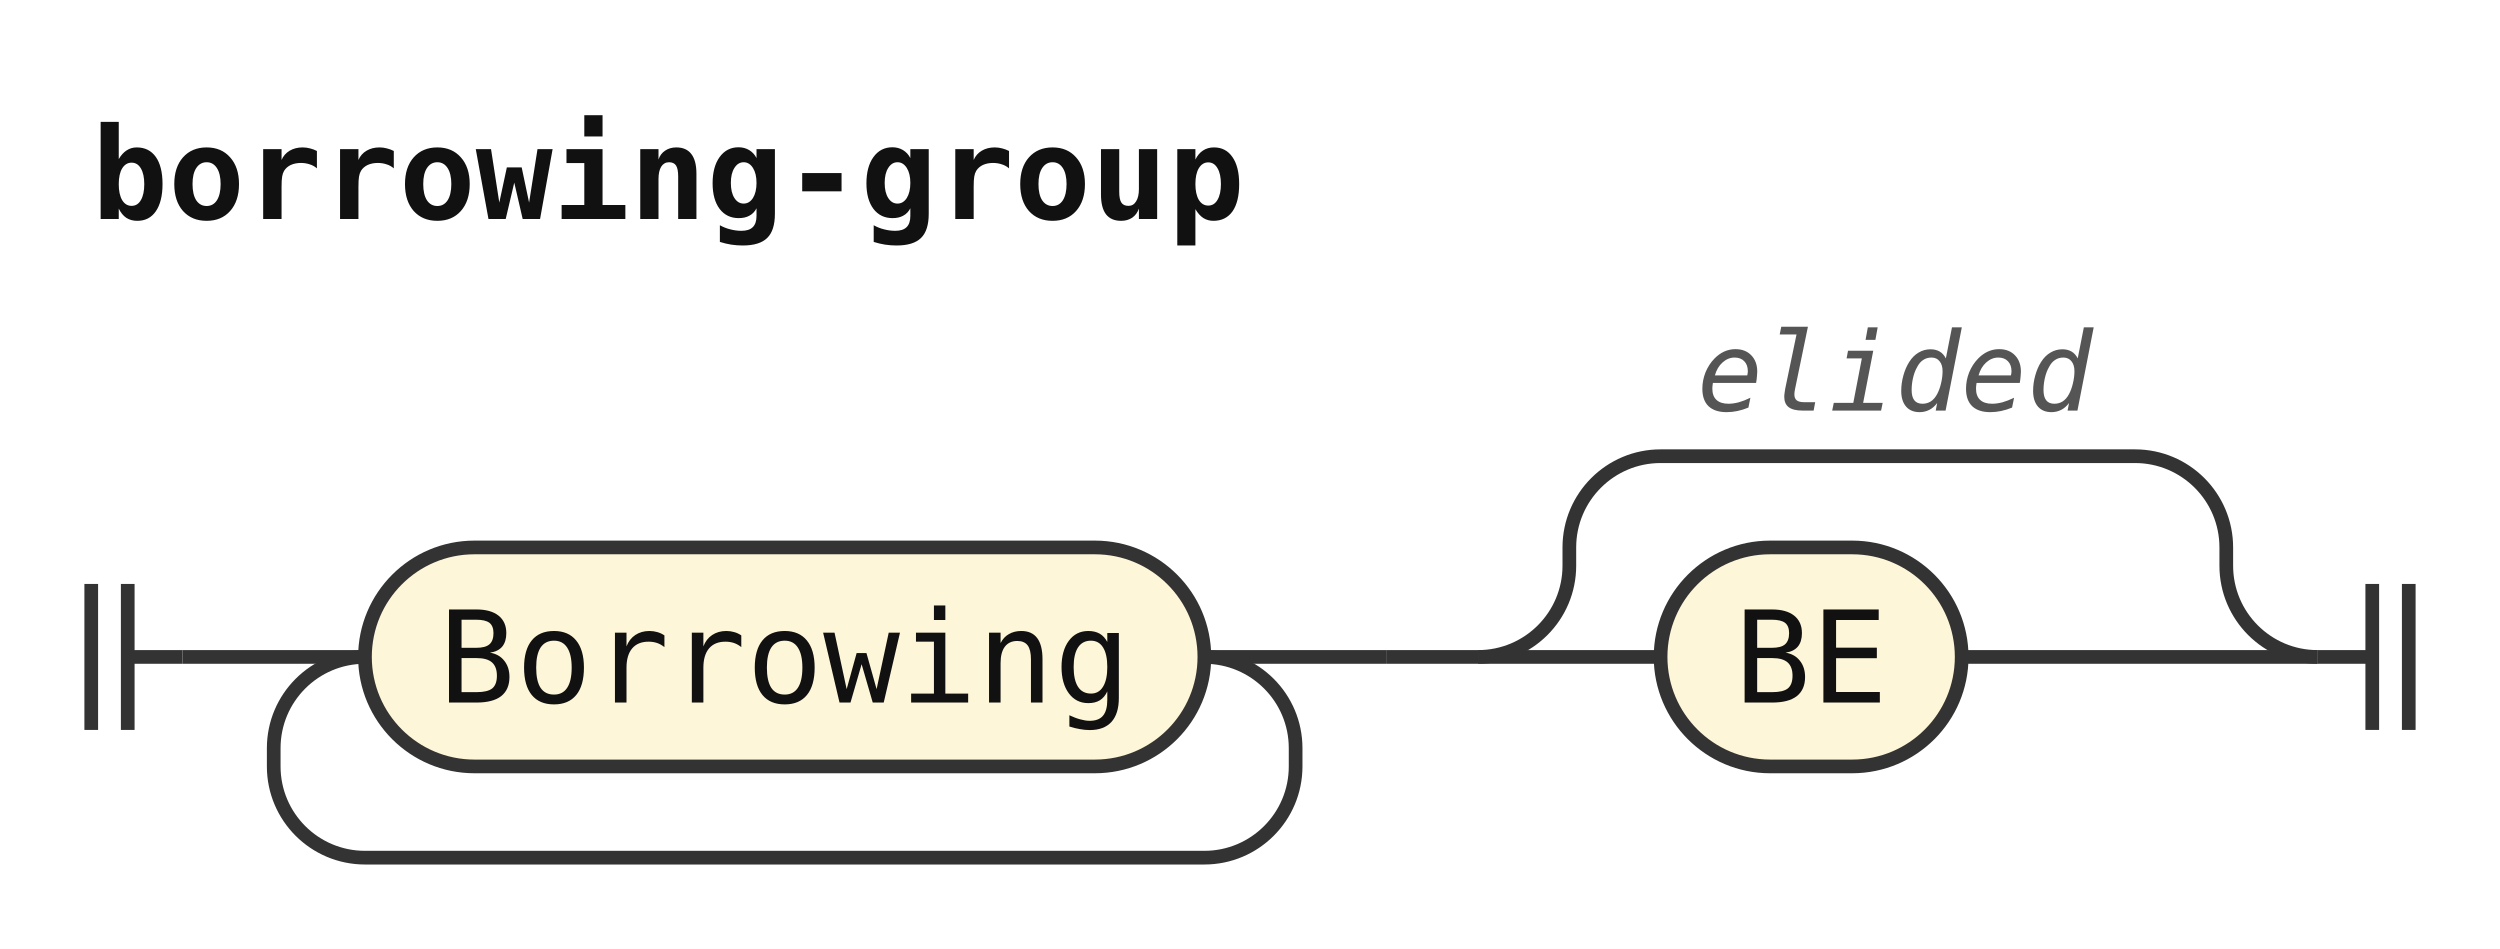
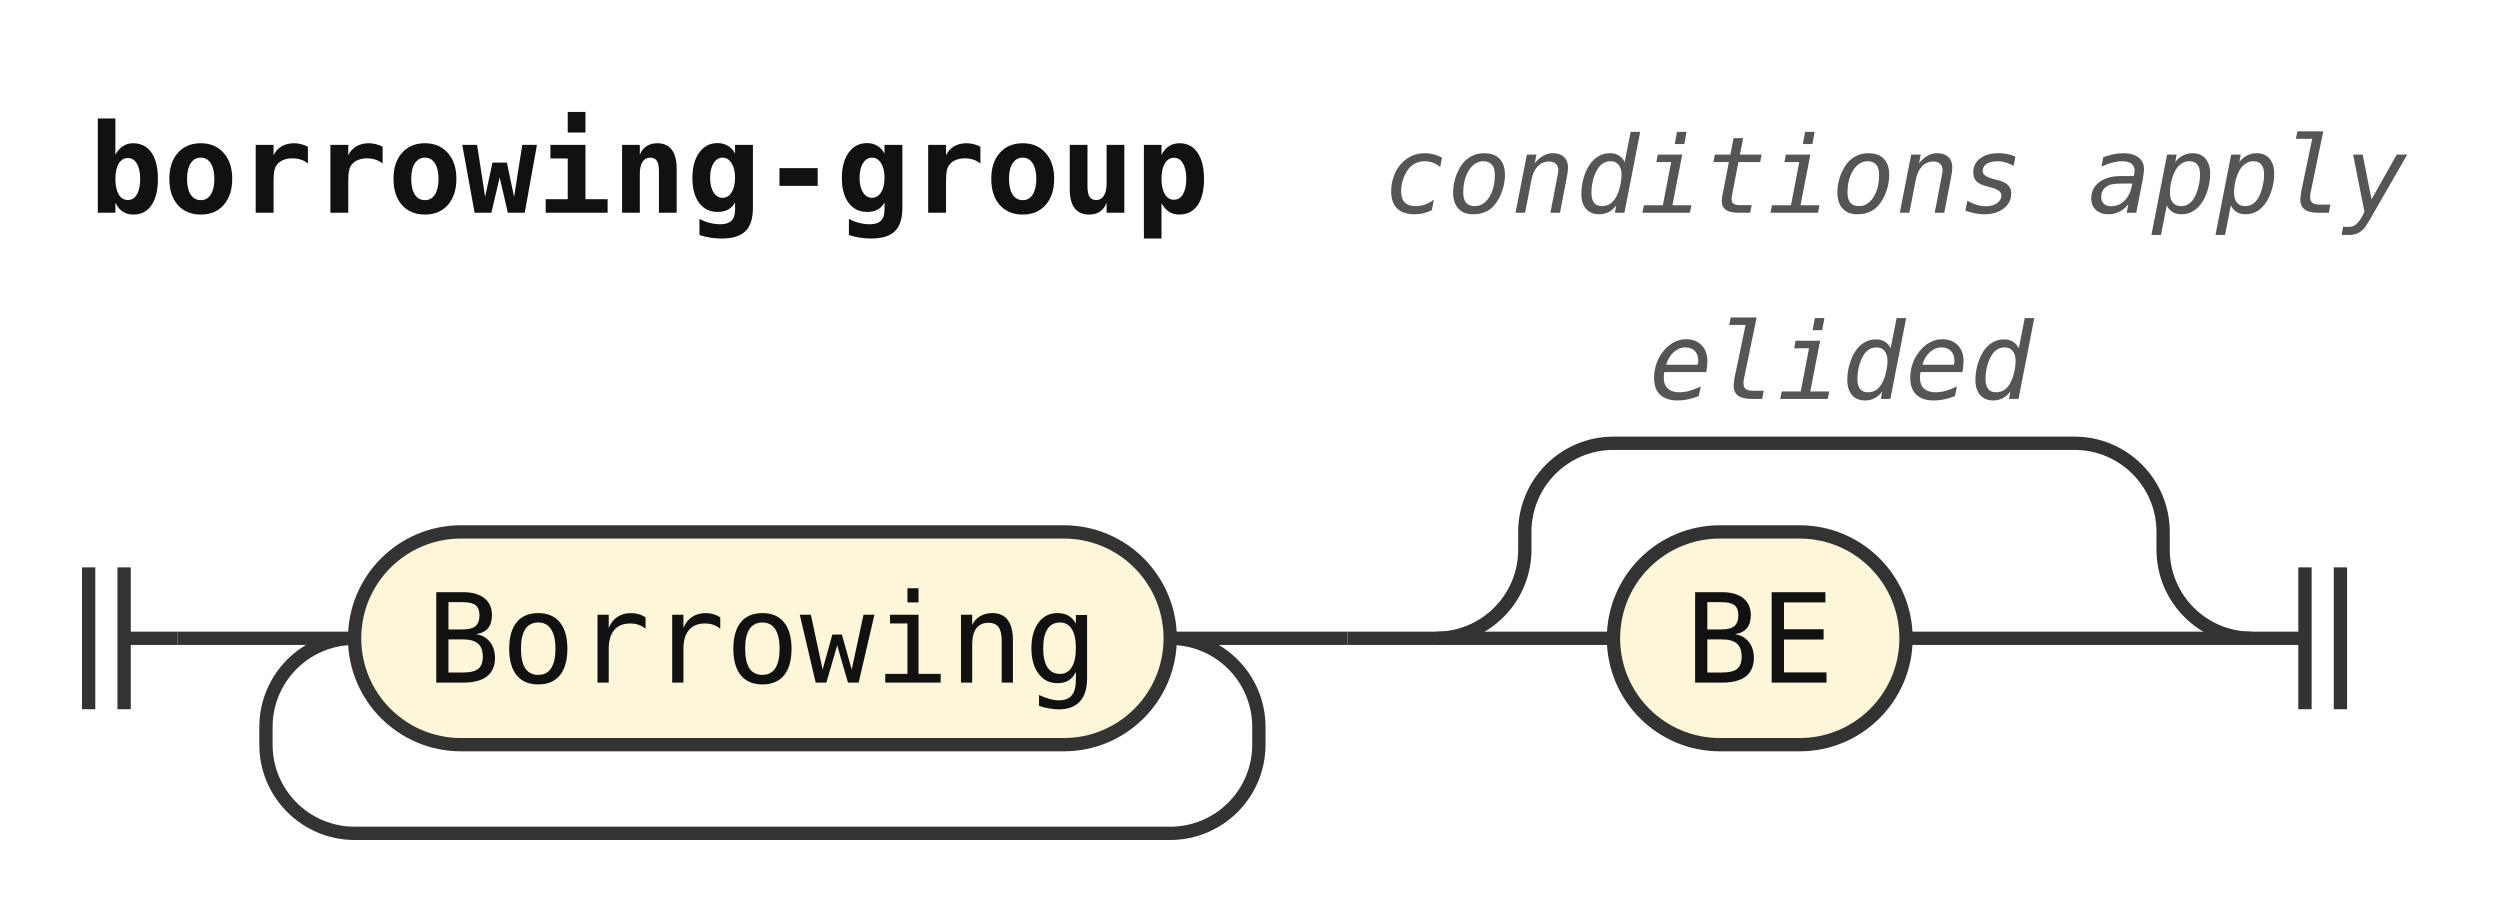
- <svg xmlns="http://www.w3.org/2000/svg" width="274" height="104" viewBox="0 0 274 104" role="img" aria-label="Railroad diagram of the rule borrowing-group">
+ <svg xmlns="http://www.w3.org/2000/svg" width="282" height="104" viewBox="0 0 282 104" role="img" aria-label="Railroad diagram of the rule borrowing-group">
  <style>path{fill:none;stroke:#333;stroke-width:1.5}.rule rect{fill:#e8eefc;stroke:#333;stroke-width:1.5}.terminal rect{fill:#fdf6d8;stroke:#333;stroke-width:1.5}text{font-family:ui-monospace,SFMono-Regular,Menlo,Consolas,"DejaVu Sans Mono","Liberation Mono",monospace;font-size:14px;fill:#111;text-anchor:middle}text.label{font-size:12px;font-style:italic;fill:#555;text-anchor:start}text.title{font-weight:bold;text-anchor:start}</style>
  <rect width="100%" height="100%" fill="#fff" />
  <text class="title" x="10" y="24" textLength="126" lengthAdjust="spacingAndGlyphs">borrowing-group</text>
+   <text class="label" x="156" y="24" textLength="115.2" lengthAdjust="spacingAndGlyphs">conditions apply</text>
  <path d="M10 64v16m4 -16v16M14 72h6" />
  <path d="M20 72h20" />
  <g class="terminal">
    <rect x="40" y="60" width="92" height="24" rx="12" />
    <text x="86" y="77" textLength="75.6" lengthAdjust="spacingAndGlyphs">Borrowing</text>
  </g>
  <path d="M132 72H152" />
  <path d="M132 72a10 10 0 0 1 10 10V84a10 10 0 0 1 -10 10H40a10 10 0 0 1 -10 -10V82a10 10 0 0 1 10 -10" />
  <path d="M152 72h10" />
  <path d="M162 72h20" />
  <g class="terminal">
    <rect x="182" y="60" width="33" height="24" rx="12" />
    <text x="198.5" y="77" textLength="16.8" lengthAdjust="spacingAndGlyphs">BE</text>
  </g>
  <path d="M215 72H254" />
  <path d="M162 72a10 10 0 0 0 10 -10V60a10 10 0 0 1 10 -10H234a10 10 0 0 1 10 10V62a10 10 0 0 0 10 10" />
  <text class="label" x="186" y="45" textLength="43.2" lengthAdjust="spacingAndGlyphs">elided</text>
  <path d="M254 72h6m0 -8v16m4 -16v16" />
</svg>
